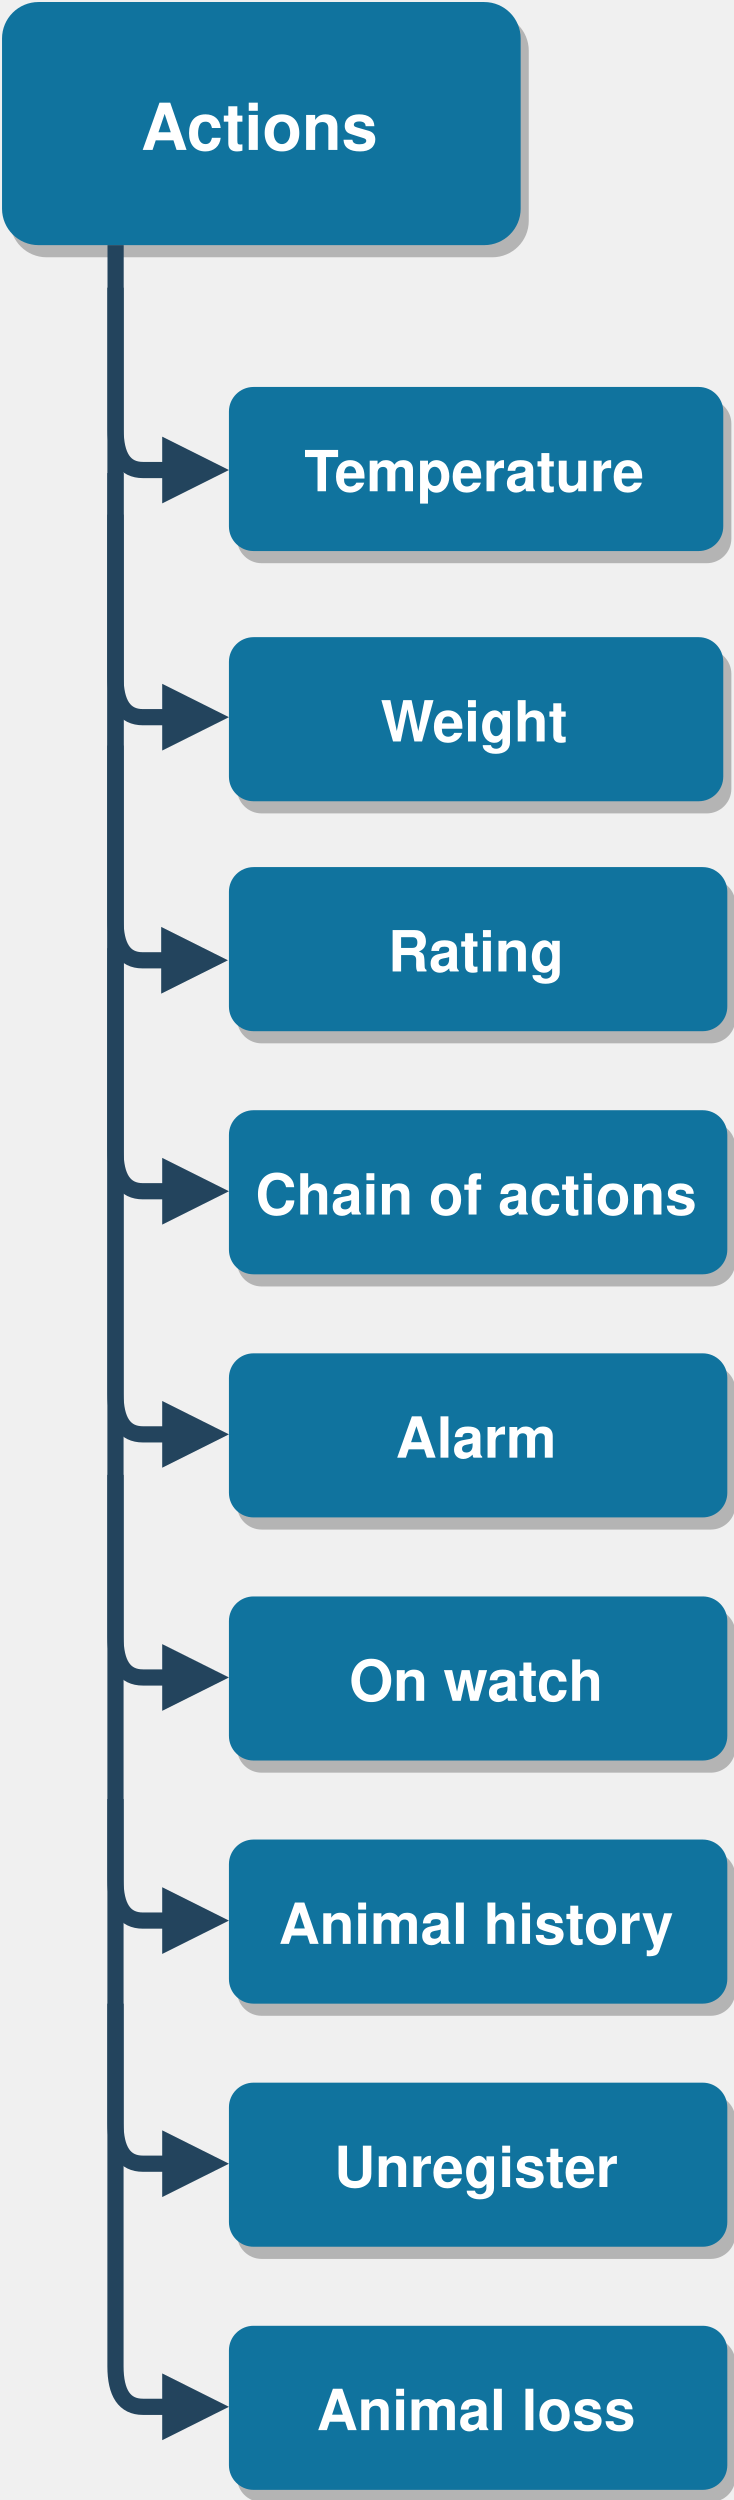
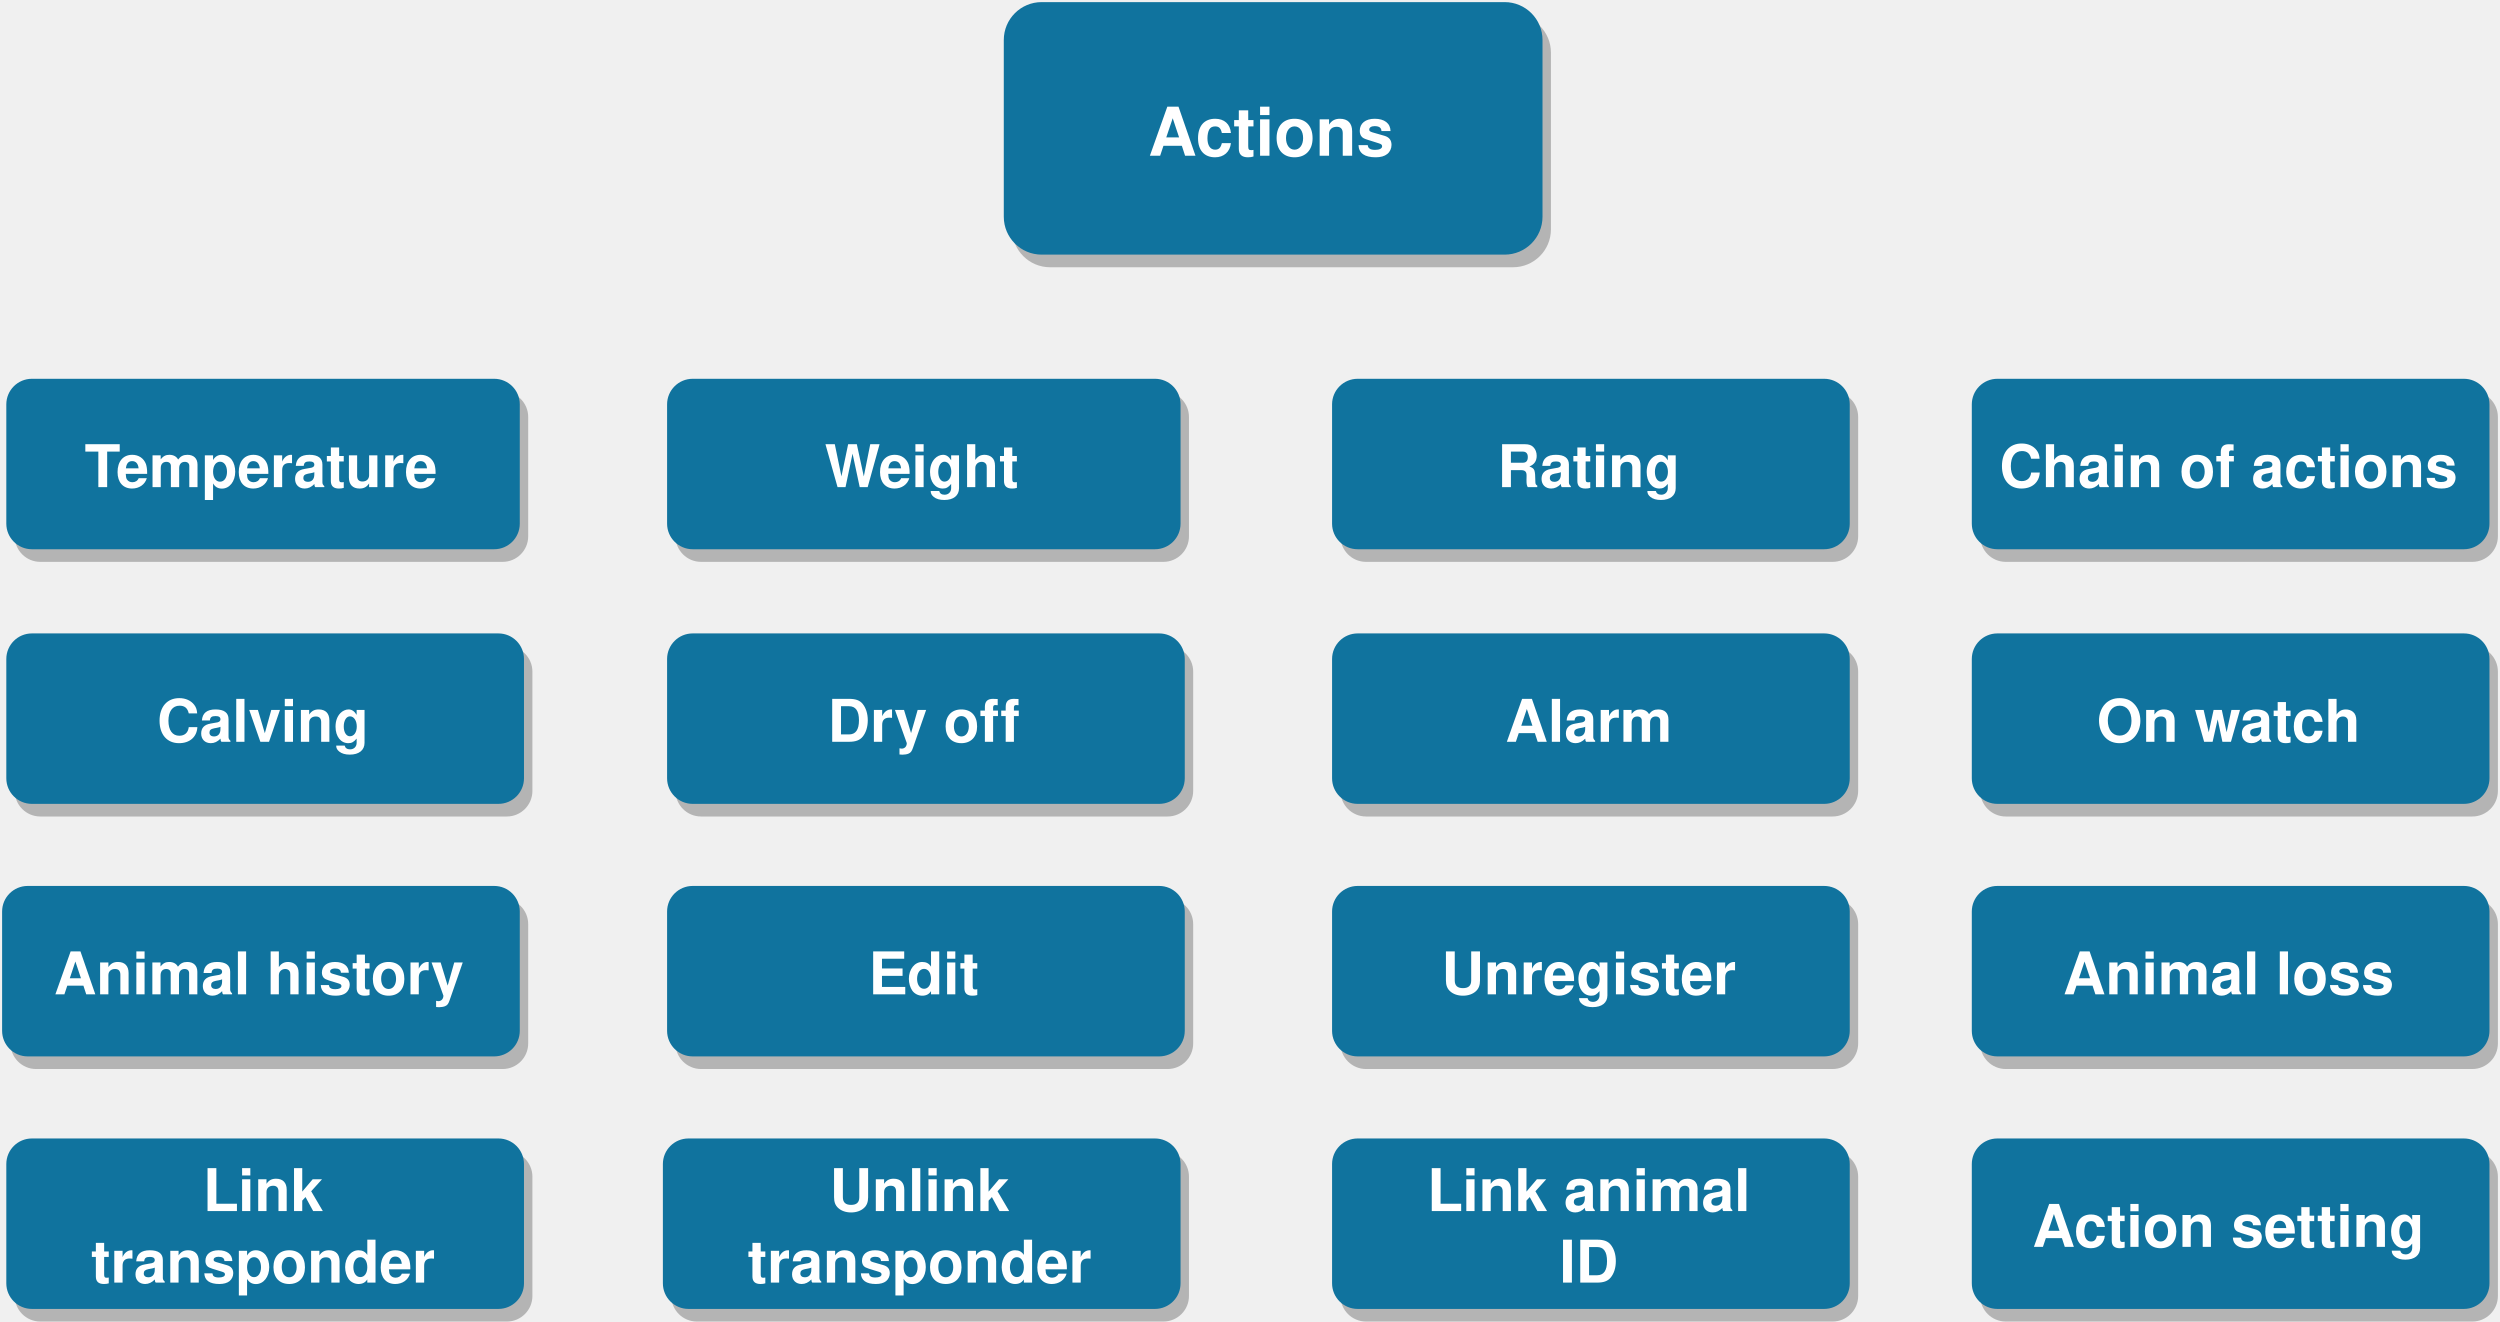
- <svg xmlns="http://www.w3.org/2000/svg" xmlns:xlink="http://www.w3.org/1999/xlink" version="1.1" width="181px" height="617px" viewBox="-0.5 -0.5 181 617" content="&lt;mxfile host=&quot;Electron&quot; modified=&quot;2023-09-18T09:51:39.518Z&quot; agent=&quot;Mozilla/5.0 (Windows NT 10.0; Win64; x64) AppleWebKit/537.36 (KHTML, like Gecko) draw.io/21.7.5 Chrome/114.0.574.289 Electron/25.8.1 Safari/537.36&quot; etag=&quot;rLt3D2MtwOEDDnoABVpk&quot; version=&quot;21.7.5&quot; type=&quot;device&quot;&gt;&#10;  &lt;diagram name=&quot;Page-1&quot; id=&quot;97916047-d0de-89f5-080d-49f4d83e522f&quot;&gt;&#10;    &lt;mxGraphModel dx=&quot;1434&quot; dy=&quot;836&quot; grid=&quot;1&quot; gridSize=&quot;10&quot; guides=&quot;1&quot; tooltips=&quot;1&quot; connect=&quot;1&quot; arrows=&quot;1&quot; fold=&quot;1&quot; page=&quot;1&quot; pageScale=&quot;1.5&quot; pageWidth=&quot;1169&quot; pageHeight=&quot;827&quot; background=&quot;none&quot; math=&quot;0&quot; shadow=&quot;0&quot;&gt;&#10;      &lt;root&gt;&#10;        &lt;mxCell id=&quot;0&quot; /&gt;&#10;        &lt;mxCell id=&quot;1&quot; parent=&quot;0&quot; /&gt;&#10;        &lt;mxCell id=&quot;4&quot; value=&quot;Actions&quot; style=&quot;rounded=1;fillColor=#10739E;strokeColor=none;shadow=1;gradientColor=none;fontStyle=5;fontColor=#FFFFFF;fontSize=16;&quot; parent=&quot;1&quot; vertex=&quot;1&quot;&gt;&#10;          &lt;mxGeometry x=&quot;930&quot; y=&quot;230&quot; width=&quot;128&quot; height=&quot;60&quot; as=&quot;geometry&quot; /&gt;&#10;        &lt;/mxCell&gt;&#10;        &lt;UserObject label=&quot;Temperature&quot; link=&quot;/en/docs/actions/measure-temperature/&quot; linkTarget=&quot;_blank&quot; id=&quot;8&quot;&gt;&#10;          &lt;mxCell style=&quot;rounded=1;fillColor=#10739E;strokeColor=none;shadow=1;gradientColor=none;fontStyle=1;fontColor=#FFFFFF;fontSize=14;&quot; parent=&quot;1&quot; vertex=&quot;1&quot;&gt;&#10;            &lt;mxGeometry x=&quot;986&quot; y=&quot;325&quot; width=&quot;122&quot; height=&quot;40.5&quot; as=&quot;geometry&quot; /&gt;&#10;          &lt;/mxCell&gt;&#10;        &lt;/UserObject&gt;&#10;        &lt;UserObject label=&quot;Weight&quot; link=&quot;/en/docs/actions/record-weight/&quot; linkTarget=&quot;_blank&quot; id=&quot;9&quot;&gt;&#10;          &lt;mxCell style=&quot;rounded=1;fillColor=#10739E;strokeColor=none;shadow=1;gradientColor=none;fontStyle=1;fontColor=#FFFFFF;fontSize=14;&quot; parent=&quot;1&quot; vertex=&quot;1&quot;&gt;&#10;            &lt;mxGeometry x=&quot;986&quot; y=&quot;386.75&quot; width=&quot;122&quot; height=&quot;40.5&quot; as=&quot;geometry&quot; /&gt;&#10;          &lt;/mxCell&gt;&#10;        &lt;/UserObject&gt;&#10;        &lt;mxCell id=&quot;34&quot; value=&quot;&quot; style=&quot;edgeStyle=elbowEdgeStyle;elbow=vertical;strokeWidth=4;endArrow=block;endFill=1;fontStyle=1;strokeColor=#23445D;entryX=0;entryY=0.5;entryDx=0;entryDy=0;exitX=0.219;exitY=1;exitDx=0;exitDy=0;exitPerimeter=0;&quot; parent=&quot;1&quot; source=&quot;4&quot; target=&quot;8&quot; edge=&quot;1&quot;&gt;&#10;          &lt;mxGeometry x=&quot;22&quot; y=&quot;-27.5&quot; width=&quot;100&quot; height=&quot;100&quot; as=&quot;geometry&quot;&gt;&#10;            &lt;mxPoint x=&quot;958&quot; y=&quot;286.5&quot; as=&quot;sourcePoint&quot; /&gt;&#10;            &lt;mxPoint x=&quot;888&quot; y=&quot;466.5&quot; as=&quot;targetPoint&quot; /&gt;&#10;            &lt;Array as=&quot;points&quot;&gt;&#10;              &lt;mxPoint x=&quot;958&quot; y=&quot;345.5&quot; /&gt;&#10;            &lt;/Array&gt;&#10;          &lt;/mxGeometry&gt;&#10;        &lt;/mxCell&gt;&#10;        &lt;UserObject label=&quot;Rating&quot; link=&quot;/en/docs/actions/rating/&quot; linkTarget=&quot;_blank&quot; id=&quot;-MCYjo0Y_KcP2tRalSZg-58&quot;&gt;&#10;          &lt;mxCell style=&quot;rounded=1;fillColor=#10739E;strokeColor=none;shadow=1;gradientColor=none;fontStyle=1;fontColor=#FFFFFF;fontSize=14;&quot; parent=&quot;1&quot; vertex=&quot;1&quot;&gt;&#10;            &lt;mxGeometry x=&quot;986&quot; y=&quot;443.5&quot; width=&quot;123&quot; height=&quot;40.5&quot; as=&quot;geometry&quot; /&gt;&#10;          &lt;/mxCell&gt;&#10;        &lt;/UserObject&gt;&#10;        &lt;UserObject label=&quot;Chain of actions&quot; link=&quot;/en/docs/chain-of-actions/&quot; linkTarget=&quot;_blank&quot; id=&quot;-MCYjo0Y_KcP2tRalSZg-59&quot;&gt;&#10;          &lt;mxCell style=&quot;rounded=1;fillColor=#10739E;strokeColor=none;shadow=1;gradientColor=none;fontStyle=1;fontColor=#FFFFFF;fontSize=14;&quot; parent=&quot;1&quot; vertex=&quot;1&quot;&gt;&#10;            &lt;mxGeometry x=&quot;986&quot; y=&quot;503.5&quot; width=&quot;123&quot; height=&quot;40.5&quot; as=&quot;geometry&quot; /&gt;&#10;          &lt;/mxCell&gt;&#10;        &lt;/UserObject&gt;&#10;        &lt;mxCell id=&quot;-MCYjo0Y_KcP2tRalSZg-61&quot; value=&quot;&quot; style=&quot;edgeStyle=elbowEdgeStyle;elbow=vertical;strokeWidth=4;endArrow=block;endFill=1;fontStyle=1;strokeColor=#23445D;entryX=0;entryY=0.5;entryDx=0;entryDy=0;&quot; parent=&quot;1&quot; target=&quot;-MCYjo0Y_KcP2tRalSZg-59&quot; edge=&quot;1&quot;&gt;&#10;          &lt;mxGeometry x=&quot;32&quot; y=&quot;-13.5&quot; width=&quot;100&quot; height=&quot;100&quot; as=&quot;geometry&quot;&gt;&#10;            &lt;mxPoint x=&quot;958&quot; y=&quot;300.5&quot; as=&quot;sourcePoint&quot; /&gt;&#10;            &lt;mxPoint x=&quot;996&quot; y=&quot;359.5&quot; as=&quot;targetPoint&quot; /&gt;&#10;            &lt;Array as=&quot;points&quot;&gt;&#10;              &lt;mxPoint x=&quot;968&quot; y=&quot;523.5&quot; /&gt;&#10;              &lt;mxPoint x=&quot;958&quot; y=&quot;535.5&quot; /&gt;&#10;            &lt;/Array&gt;&#10;          &lt;/mxGeometry&gt;&#10;        &lt;/mxCell&gt;&#10;        &lt;mxCell id=&quot;-MCYjo0Y_KcP2tRalSZg-62&quot; value=&quot;&quot; style=&quot;edgeStyle=elbowEdgeStyle;elbow=vertical;strokeWidth=4;endArrow=block;endFill=1;fontStyle=1;strokeColor=#23445D;entryX=0;entryY=0.5;entryDx=0;entryDy=0;&quot; parent=&quot;1&quot; target=&quot;9&quot; edge=&quot;1&quot;&gt;&#10;          &lt;mxGeometry x=&quot;69&quot; y=&quot;-17.5&quot; width=&quot;100&quot; height=&quot;100&quot; as=&quot;geometry&quot;&gt;&#10;            &lt;mxPoint x=&quot;958&quot; y=&quot;356.5&quot; as=&quot;sourcePoint&quot; /&gt;&#10;            &lt;mxPoint x=&quot;985&quot; y=&quot;406.5&quot; as=&quot;targetPoint&quot; /&gt;&#10;            &lt;Array as=&quot;points&quot;&gt;&#10;              &lt;mxPoint x=&quot;905&quot; y=&quot;406.5&quot; /&gt;&#10;              &lt;mxPoint x=&quot;995&quot; y=&quot;531.5&quot; /&gt;&#10;            &lt;/Array&gt;&#10;          &lt;/mxGeometry&gt;&#10;        &lt;/mxCell&gt;&#10;        &lt;mxCell id=&quot;-MCYjo0Y_KcP2tRalSZg-65&quot; value=&quot;&quot; style=&quot;edgeStyle=elbowEdgeStyle;elbow=vertical;strokeWidth=4;endArrow=block;endFill=1;fontStyle=1;strokeColor=#23445D;entryX=-0.002;entryY=0.556;entryDx=0;entryDy=0;entryPerimeter=0;&quot; parent=&quot;1&quot; target=&quot;-MCYjo0Y_KcP2tRalSZg-58&quot; edge=&quot;1&quot;&gt;&#10;          &lt;mxGeometry x=&quot;-41&quot; y=&quot;46.5&quot; width=&quot;100&quot; height=&quot;100&quot; as=&quot;geometry&quot;&gt;&#10;            &lt;mxPoint x=&quot;958&quot; y=&quot;413.5&quot; as=&quot;sourcePoint&quot; /&gt;&#10;            &lt;mxPoint x=&quot;988&quot; y=&quot;466.5&quot; as=&quot;targetPoint&quot; /&gt;&#10;            &lt;Array as=&quot;points&quot;&gt;&#10;              &lt;mxPoint x=&quot;958&quot; y=&quot;466.5&quot; /&gt;&#10;              &lt;mxPoint x=&quot;885&quot; y=&quot;588.5&quot; /&gt;&#10;            &lt;/Array&gt;&#10;          &lt;/mxGeometry&gt;&#10;        &lt;/mxCell&gt;&#10;        &lt;UserObject label=&quot;Alarm&quot; link=&quot;/en/docs/actions/alarm/&quot; linkTarget=&quot;_blank&quot; id=&quot;dDfBnlZSHVLs0Yr0dd2h-35&quot;&gt;&#10;          &lt;mxCell style=&quot;rounded=1;fillColor=#10739E;strokeColor=none;shadow=1;gradientColor=none;fontStyle=1;fontColor=#FFFFFF;fontSize=14;&quot; parent=&quot;1&quot; vertex=&quot;1&quot;&gt;&#10;            &lt;mxGeometry x=&quot;986&quot; y=&quot;563.5&quot; width=&quot;123&quot; height=&quot;40.5&quot; as=&quot;geometry&quot; /&gt;&#10;          &lt;/mxCell&gt;&#10;        &lt;/UserObject&gt;&#10;        &lt;mxCell id=&quot;dDfBnlZSHVLs0Yr0dd2h-36&quot; value=&quot;&quot; style=&quot;edgeStyle=elbowEdgeStyle;elbow=vertical;strokeWidth=4;endArrow=block;endFill=1;fontStyle=1;strokeColor=#23445D;entryX=0;entryY=0.5;entryDx=0;entryDy=0;&quot; parent=&quot;1&quot; target=&quot;dDfBnlZSHVLs0Yr0dd2h-35&quot; edge=&quot;1&quot;&gt;&#10;          &lt;mxGeometry x=&quot;32&quot; y=&quot;-13.5&quot; width=&quot;100&quot; height=&quot;100&quot; as=&quot;geometry&quot;&gt;&#10;            &lt;mxPoint x=&quot;958&quot; y=&quot;346.25&quot; as=&quot;sourcePoint&quot; /&gt;&#10;            &lt;mxPoint x=&quot;978&quot; y=&quot;583.5&quot; as=&quot;targetPoint&quot; /&gt;&#10;            &lt;Array as=&quot;points&quot;&gt;&#10;              &lt;mxPoint x=&quot;968&quot; y=&quot;583.5&quot; /&gt;&#10;              &lt;mxPoint x=&quot;958&quot; y=&quot;581.25&quot; /&gt;&#10;            &lt;/Array&gt;&#10;          &lt;/mxGeometry&gt;&#10;        &lt;/mxCell&gt;&#10;        &lt;UserObject label=&quot;On watch&quot; link=&quot;/en/docs/actions/on-watch/&quot; linkTarget=&quot;_blank&quot; id=&quot;dDfBnlZSHVLs0Yr0dd2h-37&quot;&gt;&#10;          &lt;mxCell style=&quot;rounded=1;fillColor=#10739E;strokeColor=none;shadow=1;gradientColor=none;fontStyle=1;fontColor=#FFFFFF;fontSize=14;&quot; parent=&quot;1&quot; vertex=&quot;1&quot;&gt;&#10;            &lt;mxGeometry x=&quot;986&quot; y=&quot;623.5&quot; width=&quot;123&quot; height=&quot;40.5&quot; as=&quot;geometry&quot; /&gt;&#10;          &lt;/mxCell&gt;&#10;        &lt;/UserObject&gt;&#10;        &lt;mxCell id=&quot;dDfBnlZSHVLs0Yr0dd2h-38&quot; value=&quot;&quot; style=&quot;edgeStyle=elbowEdgeStyle;elbow=vertical;strokeWidth=4;endArrow=block;endFill=1;fontStyle=1;strokeColor=#23445D;entryX=0;entryY=0.5;entryDx=0;entryDy=0;&quot; parent=&quot;1&quot; target=&quot;dDfBnlZSHVLs0Yr0dd2h-39&quot; edge=&quot;1&quot;&gt;&#10;          &lt;mxGeometry x=&quot;32&quot; y=&quot;-13.5&quot; width=&quot;100&quot; height=&quot;100&quot; as=&quot;geometry&quot;&gt;&#10;            &lt;mxPoint x=&quot;958&quot; y=&quot;593.5&quot; as=&quot;sourcePoint&quot; /&gt;&#10;            &lt;mxPoint x=&quot;978&quot; y=&quot;703.5&quot; as=&quot;targetPoint&quot; /&gt;&#10;            &lt;Array as=&quot;points&quot;&gt;&#10;              &lt;mxPoint x=&quot;958&quot; y=&quot;703.5&quot; /&gt;&#10;              &lt;mxPoint x=&quot;959&quot; y=&quot;701.5&quot; /&gt;&#10;            &lt;/Array&gt;&#10;          &lt;/mxGeometry&gt;&#10;        &lt;/mxCell&gt;&#10;        &lt;UserObject label=&quot;Animal history&quot; link=&quot;/en/docs/actions/animal-history/&quot; linkTarget=&quot;_blank&quot; id=&quot;dDfBnlZSHVLs0Yr0dd2h-39&quot;&gt;&#10;          &lt;mxCell style=&quot;rounded=1;fillColor=#10739E;strokeColor=none;shadow=1;gradientColor=none;fontStyle=1;fontColor=#FFFFFF;fontSize=14;&quot; parent=&quot;1&quot; vertex=&quot;1&quot;&gt;&#10;            &lt;mxGeometry x=&quot;986&quot; y=&quot;683.5&quot; width=&quot;123&quot; height=&quot;40.5&quot; as=&quot;geometry&quot; /&gt;&#10;          &lt;/mxCell&gt;&#10;        &lt;/UserObject&gt;&#10;        &lt;mxCell id=&quot;dDfBnlZSHVLs0Yr0dd2h-40&quot; value=&quot;&quot; style=&quot;edgeStyle=elbowEdgeStyle;elbow=vertical;strokeWidth=4;endArrow=block;endFill=1;fontStyle=1;strokeColor=#23445D;entryX=0;entryY=0.5;entryDx=0;entryDy=0;&quot; parent=&quot;1&quot; target=&quot;dDfBnlZSHVLs0Yr0dd2h-37&quot; edge=&quot;1&quot;&gt;&#10;          &lt;mxGeometry x=&quot;32&quot; y=&quot;-13.5&quot; width=&quot;100&quot; height=&quot;100&quot; as=&quot;geometry&quot;&gt;&#10;            &lt;mxPoint x=&quot;958&quot; y=&quot;463.5&quot; as=&quot;sourcePoint&quot; /&gt;&#10;            &lt;mxPoint x=&quot;978&quot; y=&quot;643.5&quot; as=&quot;targetPoint&quot; /&gt;&#10;            &lt;Array as=&quot;points&quot;&gt;&#10;              &lt;mxPoint x=&quot;958&quot; y=&quot;643.5&quot; /&gt;&#10;              &lt;mxPoint x=&quot;958&quot; y=&quot;639.5&quot; /&gt;&#10;            &lt;/Array&gt;&#10;          &lt;/mxGeometry&gt;&#10;        &lt;/mxCell&gt;&#10;        &lt;UserObject label=&quot;Unregister&quot; link=&quot;/en/docs/actions/unregister/&quot; linkTarget=&quot;_blank&quot; id=&quot;dDfBnlZSHVLs0Yr0dd2h-41&quot;&gt;&#10;          &lt;mxCell style=&quot;rounded=1;fillColor=#10739E;strokeColor=none;shadow=1;gradientColor=none;fontStyle=1;fontColor=#FFFFFF;fontSize=14;&quot; parent=&quot;1&quot; vertex=&quot;1&quot;&gt;&#10;            &lt;mxGeometry x=&quot;986&quot; y=&quot;743.5&quot; width=&quot;123&quot; height=&quot;40.5&quot; as=&quot;geometry&quot; /&gt;&#10;          &lt;/mxCell&gt;&#10;        &lt;/UserObject&gt;&#10;        &lt;UserObject label=&quot;Animal loss&quot; link=&quot;/en/docs/actions/animal-loss/&quot; linkTarget=&quot;_blank&quot; id=&quot;dDfBnlZSHVLs0Yr0dd2h-42&quot;&gt;&#10;          &lt;mxCell style=&quot;rounded=1;fillColor=#10739E;strokeColor=none;shadow=1;gradientColor=none;fontStyle=1;fontColor=#FFFFFF;fontSize=14;&quot; parent=&quot;1&quot; vertex=&quot;1&quot;&gt;&#10;            &lt;mxGeometry x=&quot;986&quot; y=&quot;803.5&quot; width=&quot;123&quot; height=&quot;40.5&quot; as=&quot;geometry&quot; /&gt;&#10;          &lt;/mxCell&gt;&#10;        &lt;/UserObject&gt;&#10;        &lt;mxCell id=&quot;dDfBnlZSHVLs0Yr0dd2h-43&quot; value=&quot;&quot; style=&quot;edgeStyle=elbowEdgeStyle;elbow=vertical;strokeWidth=4;endArrow=block;endFill=1;fontStyle=1;strokeColor=#23445D;entryX=0;entryY=0.5;entryDx=0;entryDy=0;&quot; parent=&quot;1&quot; target=&quot;dDfBnlZSHVLs0Yr0dd2h-42&quot; edge=&quot;1&quot;&gt;&#10;          &lt;mxGeometry x=&quot;32&quot; y=&quot;-13.5&quot; width=&quot;100&quot; height=&quot;100&quot; as=&quot;geometry&quot;&gt;&#10;            &lt;mxPoint x=&quot;958&quot; y=&quot;724&quot; as=&quot;sourcePoint&quot; /&gt;&#10;            &lt;mxPoint x=&quot;978&quot; y=&quot;823.5&quot; as=&quot;targetPoint&quot; /&gt;&#10;            &lt;Array as=&quot;points&quot;&gt;&#10;              &lt;mxPoint x=&quot;958&quot; y=&quot;823.5&quot; /&gt;&#10;              &lt;mxPoint x=&quot;958&quot; y=&quot;820.5&quot; /&gt;&#10;            &lt;/Array&gt;&#10;          &lt;/mxGeometry&gt;&#10;        &lt;/mxCell&gt;&#10;        &lt;mxCell id=&quot;dDfBnlZSHVLs0Yr0dd2h-44&quot; value=&quot;&quot; style=&quot;edgeStyle=elbowEdgeStyle;elbow=vertical;strokeWidth=4;endArrow=block;endFill=1;fontStyle=1;strokeColor=#23445D;entryX=0;entryY=0.5;entryDx=0;entryDy=0;&quot; parent=&quot;1&quot; target=&quot;dDfBnlZSHVLs0Yr0dd2h-41&quot; edge=&quot;1&quot;&gt;&#10;          &lt;mxGeometry x=&quot;32&quot; y=&quot;-13.5&quot; width=&quot;100&quot; height=&quot;100&quot; as=&quot;geometry&quot;&gt;&#10;            &lt;mxPoint x=&quot;958&quot; y=&quot;673.5&quot; as=&quot;sourcePoint&quot; /&gt;&#10;            &lt;mxPoint x=&quot;978&quot; y=&quot;763.5&quot; as=&quot;targetPoint&quot; /&gt;&#10;            &lt;Array as=&quot;points&quot;&gt;&#10;              &lt;mxPoint x=&quot;958&quot; y=&quot;763.5&quot; /&gt;&#10;              &lt;mxPoint x=&quot;958&quot; y=&quot;769.5&quot; /&gt;&#10;            &lt;/Array&gt;&#10;          &lt;/mxGeometry&gt;&#10;        &lt;/mxCell&gt;&#10;      &lt;/root&gt;&#10;    &lt;/mxGraphModel&gt;&#10;  &lt;/diagram&gt;&#10;&lt;/mxfile&gt;&#10;">
+ <svg xmlns="http://www.w3.org/2000/svg" xmlns:xlink="http://www.w3.org/1999/xlink" version="1.1" width="594px" height="314px" viewBox="-0.5 -0.5 594 314" content="&lt;mxfile host=&quot;Electron&quot; modified=&quot;2023-09-20T08:05:56.388Z&quot; agent=&quot;Mozilla/5.0 (Windows NT 10.0; Win64; x64) AppleWebKit/537.36 (KHTML, like Gecko) draw.io/21.7.5 Chrome/114.0.574.289 Electron/25.8.1 Safari/537.36&quot; etag=&quot;pWeqJbv6bx2Y6R4WbAdu&quot; version=&quot;21.7.5&quot; type=&quot;device&quot; pages=&quot;2&quot;&gt;&#10;  &lt;diagram name=&quot;Page-1&quot; id=&quot;97916047-d0de-89f5-080d-49f4d83e522f&quot;&gt;&#10;    &lt;mxGraphModel dx=&quot;989&quot; dy=&quot;577&quot; grid=&quot;1&quot; gridSize=&quot;10&quot; guides=&quot;1&quot; tooltips=&quot;1&quot; connect=&quot;1&quot; arrows=&quot;1&quot; fold=&quot;1&quot; page=&quot;1&quot; pageScale=&quot;1.5&quot; pageWidth=&quot;1169&quot; pageHeight=&quot;827&quot; background=&quot;none&quot; math=&quot;0&quot; shadow=&quot;0&quot;&gt;&#10;      &lt;root&gt;&#10;        &lt;mxCell id=&quot;0&quot; /&gt;&#10;        &lt;mxCell id=&quot;1&quot; parent=&quot;0&quot; /&gt;&#10;        &lt;UserObject label=&quot;Actions&quot; tooltip=&quot;Actions on or for an animal&quot; id=&quot;4&quot;&gt;&#10;          &lt;mxCell style=&quot;rounded=1;fillColor=#10739E;strokeColor=none;shadow=1;gradientColor=none;fontStyle=1;fontColor=#FFFFFF;fontSize=16;&quot; parent=&quot;1&quot; vertex=&quot;1&quot;&gt;&#10;            &lt;mxGeometry x=&quot;530&quot; y=&quot;30&quot; width=&quot;128&quot; height=&quot;60&quot; as=&quot;geometry&quot; /&gt;&#10;          &lt;/mxCell&gt;&#10;        &lt;/UserObject&gt;&#10;        &lt;UserObject label=&quot;Temperature&quot; link=&quot;/en/docs/actions/measure-temperature/&quot; linkTarget=&quot;_parent&quot; tooltip=&quot;Temperature&amp;#xa;Mouse click: open documentation&quot; id=&quot;8&quot;&gt;&#10;          &lt;mxCell style=&quot;rounded=1;fillColor=#10739E;strokeColor=none;shadow=1;gradientColor=none;fontStyle=5;fontColor=#FFFFFF;fontSize=14;&quot; parent=&quot;1&quot; vertex=&quot;1&quot;&gt;&#10;            &lt;mxGeometry x=&quot;293&quot; y=&quot;119.5&quot; width=&quot;122&quot; height=&quot;40.5&quot; as=&quot;geometry&quot; /&gt;&#10;          &lt;/mxCell&gt;&#10;        &lt;/UserObject&gt;&#10;        &lt;UserObject label=&quot;Weight&quot; link=&quot;/en/docs/actions/record-weight/&quot; linkTarget=&quot;_parent&quot; tooltip=&quot;Weight&amp;#xa;Mouse click: open documentation&quot; id=&quot;9&quot;&gt;&#10;          &lt;mxCell style=&quot;rounded=1;fillColor=#10739E;strokeColor=none;shadow=1;gradientColor=none;fontStyle=5;fontColor=#FFFFFF;fontSize=14;&quot; parent=&quot;1&quot; vertex=&quot;1&quot;&gt;&#10;            &lt;mxGeometry x=&quot;450&quot; y=&quot;119.5&quot; width=&quot;122&quot; height=&quot;40.5&quot; as=&quot;geometry&quot; /&gt;&#10;          &lt;/mxCell&gt;&#10;        &lt;/UserObject&gt;&#10;        &lt;UserObject label=&quot;Rating&quot; link=&quot;/en/docs/actions/rating/&quot; linkTarget=&quot;_parent&quot; tooltip=&quot;Rating&amp;#xa;Mouse click: open documentation&quot; id=&quot;-MCYjo0Y_KcP2tRalSZg-58&quot;&gt;&#10;          &lt;mxCell style=&quot;rounded=1;fillColor=#10739E;strokeColor=none;shadow=1;gradientColor=none;fontStyle=5;fontColor=#FFFFFF;fontSize=14;&quot; parent=&quot;1&quot; vertex=&quot;1&quot;&gt;&#10;            &lt;mxGeometry x=&quot;608&quot; y=&quot;119.5&quot; width=&quot;123&quot; height=&quot;40.5&quot; as=&quot;geometry&quot; /&gt;&#10;          &lt;/mxCell&gt;&#10;        &lt;/UserObject&gt;&#10;        &lt;UserObject label=&quot;Chain of actions&quot; link=&quot;/en/docs/chain-of-actions/&quot; linkTarget=&quot;_parent&quot; tooltip=&quot;Chain of actions&amp;#xa;Mouse click: open documentation&quot; id=&quot;-MCYjo0Y_KcP2tRalSZg-59&quot;&gt;&#10;          &lt;mxCell style=&quot;rounded=1;fillColor=#10739E;strokeColor=none;shadow=1;gradientColor=none;fontStyle=5;fontColor=#FFFFFF;fontSize=14;&quot; parent=&quot;1&quot; vertex=&quot;1&quot;&gt;&#10;            &lt;mxGeometry x=&quot;760&quot; y=&quot;119.5&quot; width=&quot;123&quot; height=&quot;40.5&quot; as=&quot;geometry&quot; /&gt;&#10;          &lt;/mxCell&gt;&#10;        &lt;/UserObject&gt;&#10;        &lt;UserObject label=&quot;Alarm&quot; link=&quot;/en/docs/actions/alarm/&quot; linkTarget=&quot;_parent&quot; tooltip=&quot;Alarm&amp;#xa;Mouse click: open documentation&quot; id=&quot;dDfBnlZSHVLs0Yr0dd2h-35&quot;&gt;&#10;          &lt;mxCell style=&quot;rounded=1;fillColor=#10739E;strokeColor=none;shadow=1;gradientColor=none;fontStyle=5;fontColor=#FFFFFF;fontSize=14;&quot; parent=&quot;1&quot; vertex=&quot;1&quot;&gt;&#10;            &lt;mxGeometry x=&quot;608&quot; y=&quot;180&quot; width=&quot;123&quot; height=&quot;40.5&quot; as=&quot;geometry&quot; /&gt;&#10;          &lt;/mxCell&gt;&#10;        &lt;/UserObject&gt;&#10;        &lt;UserObject label=&quot;On watch&quot; link=&quot;/en/docs/actions/on-watch/&quot; linkTarget=&quot;_parent&quot; tooltip=&quot;On watch&amp;#xa;Mouse click: open documentation&quot; id=&quot;dDfBnlZSHVLs0Yr0dd2h-37&quot;&gt;&#10;          &lt;mxCell style=&quot;rounded=1;fillColor=#10739E;strokeColor=none;shadow=1;gradientColor=none;fontStyle=5;fontColor=#FFFFFF;fontSize=14;&quot; parent=&quot;1&quot; vertex=&quot;1&quot;&gt;&#10;            &lt;mxGeometry x=&quot;760&quot; y=&quot;180&quot; width=&quot;123&quot; height=&quot;40.5&quot; as=&quot;geometry&quot; /&gt;&#10;          &lt;/mxCell&gt;&#10;        &lt;/UserObject&gt;&#10;        &lt;UserObject label=&quot;Animal history&quot; link=&quot;/en/docs/actions/animal-history/&quot; linkTarget=&quot;_parent&quot; tooltip=&quot;Animal history&amp;#xa;Mouse click: open documentation&quot; id=&quot;dDfBnlZSHVLs0Yr0dd2h-39&quot;&gt;&#10;          &lt;mxCell style=&quot;rounded=1;fillColor=#10739E;strokeColor=none;shadow=1;gradientColor=none;fontStyle=5;fontColor=#FFFFFF;fontSize=14;&quot; parent=&quot;1&quot; vertex=&quot;1&quot;&gt;&#10;            &lt;mxGeometry x=&quot;292&quot; y=&quot;240&quot; width=&quot;123&quot; height=&quot;40.5&quot; as=&quot;geometry&quot; /&gt;&#10;          &lt;/mxCell&gt;&#10;        &lt;/UserObject&gt;&#10;        &lt;UserObject label=&quot;Unregister&quot; link=&quot;/en/docs/actions/unregister/&quot; linkTarget=&quot;_parent&quot; tooltip=&quot;Unregister&amp;#xa;Mouse click: open documentation&quot; id=&quot;dDfBnlZSHVLs0Yr0dd2h-41&quot;&gt;&#10;          &lt;mxCell style=&quot;rounded=1;fillColor=#10739E;strokeColor=none;shadow=1;gradientColor=none;fontStyle=5;fontColor=#FFFFFF;fontSize=14;&quot; parent=&quot;1&quot; vertex=&quot;1&quot;&gt;&#10;            &lt;mxGeometry x=&quot;608&quot; y=&quot;240&quot; width=&quot;123&quot; height=&quot;40.5&quot; as=&quot;geometry&quot; /&gt;&#10;          &lt;/mxCell&gt;&#10;        &lt;/UserObject&gt;&#10;        &lt;UserObject label=&quot;Animal loss&quot; link=&quot;/en/docs/actions/animal-loss/&quot; linkTarget=&quot;_parent&quot; tooltip=&quot;Animal loss&amp;#xa;Mouse click: open documentation&quot; id=&quot;dDfBnlZSHVLs0Yr0dd2h-42&quot;&gt;&#10;          &lt;mxCell style=&quot;rounded=1;fillColor=#10739E;strokeColor=none;shadow=1;gradientColor=none;fontStyle=5;fontColor=#FFFFFF;fontSize=14;&quot; parent=&quot;1&quot; vertex=&quot;1&quot;&gt;&#10;            &lt;mxGeometry x=&quot;760&quot; y=&quot;240&quot; width=&quot;123&quot; height=&quot;40.5&quot; as=&quot;geometry&quot; /&gt;&#10;          &lt;/mxCell&gt;&#10;        &lt;/UserObject&gt;&#10;        &lt;UserObject label=&quot;Link&amp;#xa;transponder&quot; link=&quot;/en/docs/actions/link-transponder/&quot; linkTarget=&quot;_parent&quot; tooltip=&quot;Link transponder&amp;#xa;Mouse click: open documentation&quot; id=&quot;EcnkLvTJuTBFGLIz_nOq-34&quot;&gt;&#10;          &lt;mxCell style=&quot;rounded=1;fillColor=#10739E;strokeColor=none;shadow=1;gradientColor=none;fontStyle=5;fontColor=#FFFFFF;fontSize=14;&quot; parent=&quot;1&quot; vertex=&quot;1&quot;&gt;&#10;            &lt;mxGeometry x=&quot;293&quot; y=&quot;300&quot; width=&quot;123&quot; height=&quot;40.5&quot; as=&quot;geometry&quot; /&gt;&#10;          &lt;/mxCell&gt;&#10;        &lt;/UserObject&gt;&#10;        &lt;UserObject label=&quot;Unlink&amp;#xa;transponder&quot; link=&quot;/en/docs/unlink-transponder/&quot; linkTarget=&quot;_parent&quot; tooltip=&quot;Unlink transponder&amp;#xa;Mouse click: open documentation&quot; id=&quot;EcnkLvTJuTBFGLIz_nOq-37&quot;&gt;&#10;          &lt;mxCell style=&quot;rounded=1;fillColor=#10739E;strokeColor=none;shadow=1;gradientColor=none;fontStyle=5;fontColor=#FFFFFF;fontSize=14;&quot; parent=&quot;1&quot; vertex=&quot;1&quot;&gt;&#10;            &lt;mxGeometry x=&quot;449&quot; y=&quot;300&quot; width=&quot;123&quot; height=&quot;40.5&quot; as=&quot;geometry&quot; /&gt;&#10;          &lt;/mxCell&gt;&#10;        &lt;/UserObject&gt;&#10;        &lt;UserObject label=&quot;Link animal&amp;#xa;ID&quot; link=&quot;/en/docs/link-animal-id/&quot; linkTarget=&quot;_parent&quot; tooltip=&quot;Link animal ID&amp;#xa;Mouse click: open documentation&quot; id=&quot;EcnkLvTJuTBFGLIz_nOq-39&quot;&gt;&#10;          &lt;mxCell style=&quot;rounded=1;fillColor=#10739E;strokeColor=none;shadow=1;gradientColor=none;fontStyle=5;fontColor=#FFFFFF;fontSize=14;&quot; parent=&quot;1&quot; vertex=&quot;1&quot;&gt;&#10;            &lt;mxGeometry x=&quot;608&quot; y=&quot;300&quot; width=&quot;123&quot; height=&quot;40.5&quot; as=&quot;geometry&quot; /&gt;&#10;          &lt;/mxCell&gt;&#10;        &lt;/UserObject&gt;&#10;        &lt;UserObject label=&quot;Dry off&quot; link=&quot;/en/docs/dry-off/&quot; linkTarget=&quot;_parent&quot; tooltip=&quot;Dry off&amp;#xa;Mouse click: open documentation&quot; id=&quot;EcnkLvTJuTBFGLIz_nOq-41&quot;&gt;&#10;          &lt;mxCell style=&quot;rounded=1;fillColor=#10739E;strokeColor=none;shadow=1;gradientColor=none;fontStyle=5;fontColor=#FFFFFF;fontSize=14;&quot; parent=&quot;1&quot; vertex=&quot;1&quot;&gt;&#10;            &lt;mxGeometry x=&quot;450&quot; y=&quot;180&quot; width=&quot;123&quot; height=&quot;40.5&quot; as=&quot;geometry&quot; /&gt;&#10;          &lt;/mxCell&gt;&#10;        &lt;/UserObject&gt;&#10;        &lt;UserObject label=&quot;Calving&quot; link=&quot;/en/docs/calving/&quot; linkTarget=&quot;_parent&quot; tooltip=&quot;Calving&amp;#xa;Mouse click: open documentation&quot; id=&quot;EcnkLvTJuTBFGLIz_nOq-43&quot;&gt;&#10;          &lt;mxCell style=&quot;rounded=1;fillColor=#10739E;strokeColor=none;shadow=1;gradientColor=none;fontStyle=5;fontColor=#FFFFFF;fontSize=14;&quot; parent=&quot;1&quot; vertex=&quot;1&quot;&gt;&#10;            &lt;mxGeometry x=&quot;293&quot; y=&quot;180&quot; width=&quot;123&quot; height=&quot;40.5&quot; as=&quot;geometry&quot; /&gt;&#10;          &lt;/mxCell&gt;&#10;        &lt;/UserObject&gt;&#10;        &lt;UserObject label=&quot;Action setting&quot; link=&quot;/en/docs/action-setting/&quot; linkTarget=&quot;_parent&quot; tooltip=&quot;Action setting&amp;#xa;Mouse click: open documentation&quot; id=&quot;EcnkLvTJuTBFGLIz_nOq-45&quot;&gt;&#10;          &lt;mxCell style=&quot;rounded=1;fillColor=#10739E;strokeColor=none;shadow=1;gradientColor=none;fontStyle=5;fontColor=#FFFFFF;fontSize=14;&quot; parent=&quot;1&quot; vertex=&quot;1&quot;&gt;&#10;            &lt;mxGeometry x=&quot;760&quot; y=&quot;300&quot; width=&quot;123&quot; height=&quot;40.5&quot; as=&quot;geometry&quot; /&gt;&#10;          &lt;/mxCell&gt;&#10;        &lt;/UserObject&gt;&#10;        &lt;UserObject label=&quot;Edit&quot; link=&quot;/en/docs/actions/edit/&quot; linkTarget=&quot;_parent&quot; tooltip=&quot;Edit&amp;#xa;Mouse click: open documentation&quot; id=&quot;T91WK_N88APdgardA7sC-34&quot;&gt;&#10;          &lt;mxCell style=&quot;rounded=1;fillColor=#10739E;strokeColor=none;shadow=1;gradientColor=none;fontStyle=5;fontColor=#FFFFFF;fontSize=14;&quot; vertex=&quot;1&quot; parent=&quot;1&quot;&gt;&#10;            &lt;mxGeometry x=&quot;450&quot; y=&quot;240&quot; width=&quot;123&quot; height=&quot;40.5&quot; as=&quot;geometry&quot; /&gt;&#10;          &lt;/mxCell&gt;&#10;        &lt;/UserObject&gt;&#10;      &lt;/root&gt;&#10;    &lt;/mxGraphModel&gt;&#10;  &lt;/diagram&gt;&#10;  &lt;diagram id=&quot;SvxAJ-WgEmPCqWSOuj7v&quot; name=&quot;Seite-2&quot;&gt;&#10;    &lt;mxGraphModel dx=&quot;1434&quot; dy=&quot;836&quot; grid=&quot;1&quot; gridSize=&quot;10&quot; guides=&quot;1&quot; tooltips=&quot;1&quot; connect=&quot;1&quot; arrows=&quot;1&quot; fold=&quot;1&quot; page=&quot;1&quot; pageScale=&quot;1&quot; pageWidth=&quot;827&quot; pageHeight=&quot;1169&quot; math=&quot;0&quot; shadow=&quot;0&quot;&gt;&#10;      &lt;root&gt;&#10;        &lt;mxCell id=&quot;0&quot; /&gt;&#10;        &lt;mxCell id=&quot;1&quot; parent=&quot;0&quot; /&gt;&#10;      &lt;/root&gt;&#10;    &lt;/mxGraphModel&gt;&#10;  &lt;/diagram&gt;&#10;&lt;/mxfile&gt;&#10;">
  <defs />
  <g>
-     <rect x="0" y="0" width="128" height="60" rx="9" ry="9" fill="#000000" stroke="none" pointer-events="all" transform="translate(2,3)" opacity="0.25" />
-     <rect x="0" y="0" width="128" height="60" rx="9" ry="9" fill="#10739e" stroke="none" pointer-events="all" />
-     <g fill="#FFFFFF" font-family="Helvetica" font-weight="bold" text-decoration="underline" text-anchor="middle" font-size="16px">
-       <text x="63.5" y="36.5">Actions</text>
+     <rect x="238" y="0" width="128" height="60" rx="9" ry="9" fill="#000000" stroke="none" pointer-events="all" transform="translate(2,3)" opacity="0.25" />
+     <rect x="238" y="0" width="128" height="60" rx="9" ry="9" fill="#10739e" stroke="none" pointer-events="all" />
+     <g fill="#FFFFFF" font-family="Helvetica" font-weight="bold" text-anchor="middle" font-size="16px">
+       <text x="301.5" y="36.5">Actions</text>
    </g>
    <a xlink:href="/en/docs/actions/measure-temperature/" target="_parent">
-       <rect x="56" y="95" width="122" height="40.5" rx="6.08" ry="6.08" fill="#000000" stroke="none" pointer-events="all" transform="translate(2,3)" opacity="0.25" />
-       <rect x="56" y="95" width="122" height="40.5" rx="6.08" ry="6.08" fill="#10739e" stroke="none" pointer-events="all" />
-       <g fill="#FFFFFF" font-family="Helvetica" font-weight="bold" text-anchor="middle" font-size="14px">
-         <text x="116.5" y="120.75">Temperature</text>
+       <rect x="1" y="89.5" width="122" height="40.5" rx="6.08" ry="6.08" fill="#000000" stroke="none" pointer-events="all" transform="translate(2,3)" opacity="0.25" />
+       <rect x="1" y="89.5" width="122" height="40.5" rx="6.08" ry="6.08" fill="#10739e" stroke="none" pointer-events="all" />
+       <g fill="#FFFFFF" font-family="Helvetica" font-weight="bold" text-decoration="underline" text-anchor="middle" font-size="14px">
+         <text x="61.5" y="115.25">Temperature</text>
      </g>
    </a>
    <a xlink:href="/en/docs/actions/record-weight/" target="_parent">
-       <rect x="56" y="156.75" width="122" height="40.5" rx="6.08" ry="6.08" fill="#000000" stroke="none" pointer-events="all" transform="translate(2,3)" opacity="0.25" />
-       <rect x="56" y="156.75" width="122" height="40.5" rx="6.08" ry="6.08" fill="#10739e" stroke="none" pointer-events="all" />
-       <g fill="#FFFFFF" font-family="Helvetica" font-weight="bold" text-anchor="middle" font-size="14px">
-         <text x="116.5" y="182.5">Weight</text>
+       <rect x="158" y="89.5" width="122" height="40.5" rx="6.08" ry="6.08" fill="#000000" stroke="none" pointer-events="all" transform="translate(2,3)" opacity="0.25" />
+       <rect x="158" y="89.5" width="122" height="40.5" rx="6.08" ry="6.08" fill="#10739e" stroke="none" pointer-events="all" />
+       <g fill="#FFFFFF" font-family="Helvetica" font-weight="bold" text-decoration="underline" text-anchor="middle" font-size="14px">
+         <text x="218.5" y="115.25">Weight</text>
      </g>
    </a>
-     <path d="M 28.03 60 L 28.03 105.5 Q 28.03 115.5 34.78 115.5 L 41.53 115.5" fill="none" stroke="#23445d" stroke-width="4" stroke-miterlimit="10" pointer-events="stroke" />
-     <path d="M 51.53 115.5 L 41.53 120.5 L 41.53 110.5 Z" fill="#23445d" stroke="#23445d" stroke-width="4" stroke-miterlimit="10" pointer-events="all" />
    <a xlink:href="/en/docs/actions/rating/" target="_parent">
-       <rect x="56" y="213.5" width="123" height="40.5" rx="6.08" ry="6.08" fill="#000000" stroke="none" pointer-events="all" transform="translate(2,3)" opacity="0.25" />
-       <rect x="56" y="213.5" width="123" height="40.5" rx="6.08" ry="6.08" fill="#10739e" stroke="none" pointer-events="all" />
-       <g fill="#FFFFFF" font-family="Helvetica" font-weight="bold" text-anchor="middle" font-size="14px">
-         <text x="117" y="239.25">Rating</text>
+       <rect x="316" y="89.5" width="123" height="40.5" rx="6.08" ry="6.08" fill="#000000" stroke="none" pointer-events="all" transform="translate(2,3)" opacity="0.25" />
+       <rect x="316" y="89.5" width="123" height="40.5" rx="6.08" ry="6.08" fill="#10739e" stroke="none" pointer-events="all" />
+       <g fill="#FFFFFF" font-family="Helvetica" font-weight="bold" text-decoration="underline" text-anchor="middle" font-size="14px">
+         <text x="377" y="115.25">Rating</text>
      </g>
    </a>
    <a xlink:href="/en/docs/chain-of-actions/" target="_parent">
-       <rect x="56" y="273.5" width="123" height="40.5" rx="6.08" ry="6.08" fill="#000000" stroke="none" pointer-events="all" transform="translate(2,3)" opacity="0.25" />
-       <rect x="56" y="273.5" width="123" height="40.5" rx="6.08" ry="6.08" fill="#10739e" stroke="none" pointer-events="all" />
-       <g fill="#FFFFFF" font-family="Helvetica" font-weight="bold" text-anchor="middle" font-size="14px">
-         <text x="117" y="299.25">Chain of actions</text>
+       <rect x="468" y="89.5" width="123" height="40.5" rx="6.08" ry="6.08" fill="#000000" stroke="none" pointer-events="all" transform="translate(2,3)" opacity="0.25" />
+       <rect x="468" y="89.5" width="123" height="40.5" rx="6.08" ry="6.08" fill="#10739e" stroke="none" pointer-events="all" />
+       <g fill="#FFFFFF" font-family="Helvetica" font-weight="bold" text-decoration="underline" text-anchor="middle" font-size="14px">
+         <text x="529" y="115.25">Chain of actions</text>
      </g>
    </a>
-     <path d="M 28 70.5 L 28 283.5 Q 28 293.5 34.76 293.5 L 41.53 293.5" fill="none" stroke="#23445d" stroke-width="4" stroke-miterlimit="10" pointer-events="stroke" />
-     <path d="M 51.53 293.5 L 41.53 298.5 L 41.53 288.5 Z" fill="#23445d" stroke="#23445d" stroke-width="4" stroke-miterlimit="10" pointer-events="all" />
-     <path d="M 28 126.5 L 28 166.5 Q 28 176.5 34.76 176.5 L 41.53 176.5" fill="none" stroke="#23445d" stroke-width="4" stroke-miterlimit="10" pointer-events="stroke" />
-     <path d="M 51.53 176.5 L 41.53 181.5 L 41.53 171.5 Z" fill="#23445d" stroke="#23445d" stroke-width="4" stroke-miterlimit="10" pointer-events="all" />
-     <path d="M 28 183.5 L 28 226.5 Q 28 236.5 34.64 236.5 L 41.28 236.5" fill="none" stroke="#23445d" stroke-width="4" stroke-miterlimit="10" pointer-events="stroke" />
-     <path d="M 51.28 236.5 L 41.28 241.5 L 41.28 231.5 Z" fill="#23445d" stroke="#23445d" stroke-width="4" stroke-miterlimit="10" pointer-events="all" />
    <a xlink:href="/en/docs/actions/alarm/" target="_parent">
-       <rect x="56" y="333.5" width="123" height="40.5" rx="6.08" ry="6.08" fill="#000000" stroke="none" pointer-events="all" transform="translate(2,3)" opacity="0.25" />
-       <rect x="56" y="333.5" width="123" height="40.5" rx="6.08" ry="6.08" fill="#10739e" stroke="none" pointer-events="all" />
-       <g fill="#FFFFFF" font-family="Helvetica" font-weight="bold" text-anchor="middle" font-size="14px">
-         <text x="117" y="359.25">Alarm</text>
+       <rect x="316" y="150" width="123" height="40.5" rx="6.08" ry="6.08" fill="#000000" stroke="none" pointer-events="all" transform="translate(2,3)" opacity="0.25" />
+       <rect x="316" y="150" width="123" height="40.5" rx="6.08" ry="6.08" fill="#10739e" stroke="none" pointer-events="all" />
+       <g fill="#FFFFFF" font-family="Helvetica" font-weight="bold" text-decoration="underline" text-anchor="middle" font-size="14px">
+         <text x="377" y="175.75">Alarm</text>
      </g>
    </a>
-     <path d="M 28 116.25 L 28 343.5 Q 28 353.5 34.76 353.5 L 41.53 353.5" fill="none" stroke="#23445d" stroke-width="4" stroke-miterlimit="10" pointer-events="stroke" />
-     <path d="M 51.53 353.5 L 41.53 358.5 L 41.53 348.5 Z" fill="#23445d" stroke="#23445d" stroke-width="4" stroke-miterlimit="10" pointer-events="all" />
    <a xlink:href="/en/docs/actions/on-watch/" target="_parent">
-       <rect x="56" y="393.5" width="123" height="40.5" rx="6.08" ry="6.08" fill="#000000" stroke="none" pointer-events="all" transform="translate(2,3)" opacity="0.25" />
-       <rect x="56" y="393.5" width="123" height="40.5" rx="6.08" ry="6.08" fill="#10739e" stroke="none" pointer-events="all" />
-       <g fill="#FFFFFF" font-family="Helvetica" font-weight="bold" text-anchor="middle" font-size="14px">
-         <text x="117" y="419.25">On watch</text>
+       <rect x="468" y="150" width="123" height="40.5" rx="6.08" ry="6.08" fill="#000000" stroke="none" pointer-events="all" transform="translate(2,3)" opacity="0.25" />
+       <rect x="468" y="150" width="123" height="40.5" rx="6.08" ry="6.08" fill="#10739e" stroke="none" pointer-events="all" />
+       <g fill="#FFFFFF" font-family="Helvetica" font-weight="bold" text-decoration="underline" text-anchor="middle" font-size="14px">
+         <text x="529" y="175.75">On watch</text>
      </g>
    </a>
-     <path d="M 28 363.5 L 28 463.5 Q 28 473.5 34.76 473.5 L 41.53 473.5" fill="none" stroke="#23445d" stroke-width="4" stroke-miterlimit="10" pointer-events="stroke" />
-     <path d="M 51.53 473.5 L 41.53 478.5 L 41.53 468.5 Z" fill="#23445d" stroke="#23445d" stroke-width="4" stroke-miterlimit="10" pointer-events="all" />
    <a xlink:href="/en/docs/actions/animal-history/" target="_parent">
-       <rect x="56" y="453.5" width="123" height="40.5" rx="6.08" ry="6.08" fill="#000000" stroke="none" pointer-events="all" transform="translate(2,3)" opacity="0.25" />
-       <rect x="56" y="453.5" width="123" height="40.5" rx="6.08" ry="6.08" fill="#10739e" stroke="none" pointer-events="all" />
-       <g fill="#FFFFFF" font-family="Helvetica" font-weight="bold" text-anchor="middle" font-size="14px">
-         <text x="117" y="479.25">Animal history</text>
+       <rect x="0" y="210" width="123" height="40.5" rx="6.08" ry="6.08" fill="#000000" stroke="none" pointer-events="all" transform="translate(2,3)" opacity="0.25" />
+       <rect x="0" y="210" width="123" height="40.5" rx="6.08" ry="6.08" fill="#10739e" stroke="none" pointer-events="all" />
+       <g fill="#FFFFFF" font-family="Helvetica" font-weight="bold" text-decoration="underline" text-anchor="middle" font-size="14px">
+         <text x="61" y="235.75">Animal history</text>
      </g>
    </a>
-     <path d="M 28 233.5 L 28 403.5 Q 28 413.5 34.76 413.5 L 41.53 413.5" fill="none" stroke="#23445d" stroke-width="4" stroke-miterlimit="10" pointer-events="stroke" />
-     <path d="M 51.53 413.5 L 41.53 418.5 L 41.53 408.5 Z" fill="#23445d" stroke="#23445d" stroke-width="4" stroke-miterlimit="10" pointer-events="all" />
    <a xlink:href="/en/docs/actions/unregister/" target="_parent">
-       <rect x="56" y="513.5" width="123" height="40.5" rx="6.08" ry="6.08" fill="#000000" stroke="none" pointer-events="all" transform="translate(2,3)" opacity="0.25" />
-       <rect x="56" y="513.5" width="123" height="40.5" rx="6.08" ry="6.08" fill="#10739e" stroke="none" pointer-events="all" />
-       <g fill="#FFFFFF" font-family="Helvetica" font-weight="bold" text-anchor="middle" font-size="14px">
-         <text x="117" y="539.25">Unregister</text>
+       <rect x="316" y="210" width="123" height="40.5" rx="6.08" ry="6.08" fill="#000000" stroke="none" pointer-events="all" transform="translate(2,3)" opacity="0.25" />
+       <rect x="316" y="210" width="123" height="40.5" rx="6.08" ry="6.08" fill="#10739e" stroke="none" pointer-events="all" />
+       <g fill="#FFFFFF" font-family="Helvetica" font-weight="bold" text-decoration="underline" text-anchor="middle" font-size="14px">
+         <text x="377" y="235.75">Unregister</text>
      </g>
    </a>
    <a xlink:href="/en/docs/actions/animal-loss/" target="_parent">
-       <rect x="56" y="573.5" width="123" height="40.5" rx="6.08" ry="6.08" fill="#000000" stroke="none" pointer-events="all" transform="translate(2,3)" opacity="0.25" />
-       <rect x="56" y="573.5" width="123" height="40.5" rx="6.08" ry="6.08" fill="#10739e" stroke="none" pointer-events="all" />
-       <g fill="#FFFFFF" font-family="Helvetica" font-weight="bold" text-anchor="middle" font-size="14px">
-         <text x="117" y="599.25">Animal loss</text>
+       <rect x="468" y="210" width="123" height="40.5" rx="6.08" ry="6.08" fill="#000000" stroke="none" pointer-events="all" transform="translate(2,3)" opacity="0.25" />
+       <rect x="468" y="210" width="123" height="40.5" rx="6.08" ry="6.08" fill="#10739e" stroke="none" pointer-events="all" />
+       <g fill="#FFFFFF" font-family="Helvetica" font-weight="bold" text-decoration="underline" text-anchor="middle" font-size="14px">
+         <text x="529" y="235.75">Animal loss</text>
      </g>
    </a>
-     <path d="M 28 494 L 28 583.5 Q 28 593.5 34.76 593.5 L 41.53 593.5" fill="none" stroke="#23445d" stroke-width="4" stroke-miterlimit="10" pointer-events="stroke" />
-     <path d="M 51.53 593.5 L 41.53 598.5 L 41.53 588.5 Z" fill="#23445d" stroke="#23445d" stroke-width="4" stroke-miterlimit="10" pointer-events="all" />
-     <path d="M 28 443.5 L 28 523.5 Q 28 533.5 34.76 533.5 L 41.53 533.5" fill="none" stroke="#23445d" stroke-width="4" stroke-miterlimit="10" pointer-events="stroke" />
-     <path d="M 51.53 533.5 L 41.53 538.5 L 41.53 528.5 Z" fill="#23445d" stroke="#23445d" stroke-width="4" stroke-miterlimit="10" pointer-events="all" />
+     <a xlink:href="/en/docs/actions/link-transponder/" target="_parent">
+       <rect x="1" y="270" width="123" height="40.5" rx="6.08" ry="6.08" fill="#000000" stroke="none" pointer-events="all" transform="translate(2,3)" opacity="0.25" />
+       <rect x="1" y="270" width="123" height="40.5" rx="6.08" ry="6.08" fill="#10739e" stroke="none" pointer-events="all" />
+       <g fill="#FFFFFF" font-family="Helvetica" font-weight="bold" text-decoration="underline" text-anchor="middle" font-size="14px">
+         <text x="62" y="287.25">Link</text>
+         <text x="62" y="304.25">transponder</text>
+       </g>
+     </a>
+     <a xlink:href="/en/docs/unlink-transponder/" target="_parent">
+       <rect x="157" y="270" width="123" height="40.5" rx="6.08" ry="6.08" fill="#000000" stroke="none" pointer-events="all" transform="translate(2,3)" opacity="0.25" />
+       <rect x="157" y="270" width="123" height="40.5" rx="6.08" ry="6.08" fill="#10739e" stroke="none" pointer-events="all" />
+       <g fill="#FFFFFF" font-family="Helvetica" font-weight="bold" text-decoration="underline" text-anchor="middle" font-size="14px">
+         <text x="218" y="287.25">Unlink</text>
+         <text x="218" y="304.25">transponder</text>
+       </g>
+     </a>
+     <a xlink:href="/en/docs/link-animal-id/" target="_parent">
+       <rect x="316" y="270" width="123" height="40.5" rx="6.08" ry="6.08" fill="#000000" stroke="none" pointer-events="all" transform="translate(2,3)" opacity="0.25" />
+       <rect x="316" y="270" width="123" height="40.5" rx="6.08" ry="6.08" fill="#10739e" stroke="none" pointer-events="all" />
+       <g fill="#FFFFFF" font-family="Helvetica" font-weight="bold" text-decoration="underline" text-anchor="middle" font-size="14px">
+         <text x="377" y="287.25">Link animal</text>
+         <text x="377" y="304.25">ID</text>
+       </g>
+     </a>
+     <a xlink:href="/en/docs/dry-off/" target="_parent">
+       <rect x="158" y="150" width="123" height="40.5" rx="6.08" ry="6.08" fill="#000000" stroke="none" pointer-events="all" transform="translate(2,3)" opacity="0.25" />
+       <rect x="158" y="150" width="123" height="40.5" rx="6.08" ry="6.08" fill="#10739e" stroke="none" pointer-events="all" />
+       <g fill="#FFFFFF" font-family="Helvetica" font-weight="bold" text-decoration="underline" text-anchor="middle" font-size="14px">
+         <text x="219" y="175.75">Dry off</text>
+       </g>
+     </a>
+     <a xlink:href="/en/docs/calving/" target="_parent">
+       <rect x="1" y="150" width="123" height="40.5" rx="6.08" ry="6.08" fill="#000000" stroke="none" pointer-events="all" transform="translate(2,3)" opacity="0.25" />
+       <rect x="1" y="150" width="123" height="40.5" rx="6.08" ry="6.08" fill="#10739e" stroke="none" pointer-events="all" />
+       <g fill="#FFFFFF" font-family="Helvetica" font-weight="bold" text-decoration="underline" text-anchor="middle" font-size="14px">
+         <text x="62" y="175.75">Calving</text>
+       </g>
+     </a>
+     <a xlink:href="/en/docs/action-setting/" target="_parent">
+       <rect x="468" y="270" width="123" height="40.5" rx="6.08" ry="6.08" fill="#000000" stroke="none" pointer-events="all" transform="translate(2,3)" opacity="0.25" />
+       <rect x="468" y="270" width="123" height="40.5" rx="6.08" ry="6.08" fill="#10739e" stroke="none" pointer-events="all" />
+       <g fill="#FFFFFF" font-family="Helvetica" font-weight="bold" text-decoration="underline" text-anchor="middle" font-size="14px">
+         <text x="529" y="295.75">Action setting</text>
+       </g>
+     </a>
+     <a xlink:href="/en/docs/actions/edit/" target="_parent">
+       <rect x="158" y="210" width="123" height="40.5" rx="6.08" ry="6.08" fill="#000000" stroke="none" pointer-events="all" transform="translate(2,3)" opacity="0.25" />
+       <rect x="158" y="210" width="123" height="40.5" rx="6.08" ry="6.08" fill="#10739e" stroke="none" pointer-events="all" />
+       <g fill="#FFFFFF" font-family="Helvetica" font-weight="bold" text-decoration="underline" text-anchor="middle" font-size="14px">
+         <text x="219" y="235.75">Edit</text>
+       </g>
+     </a>
  </g>
</svg>
